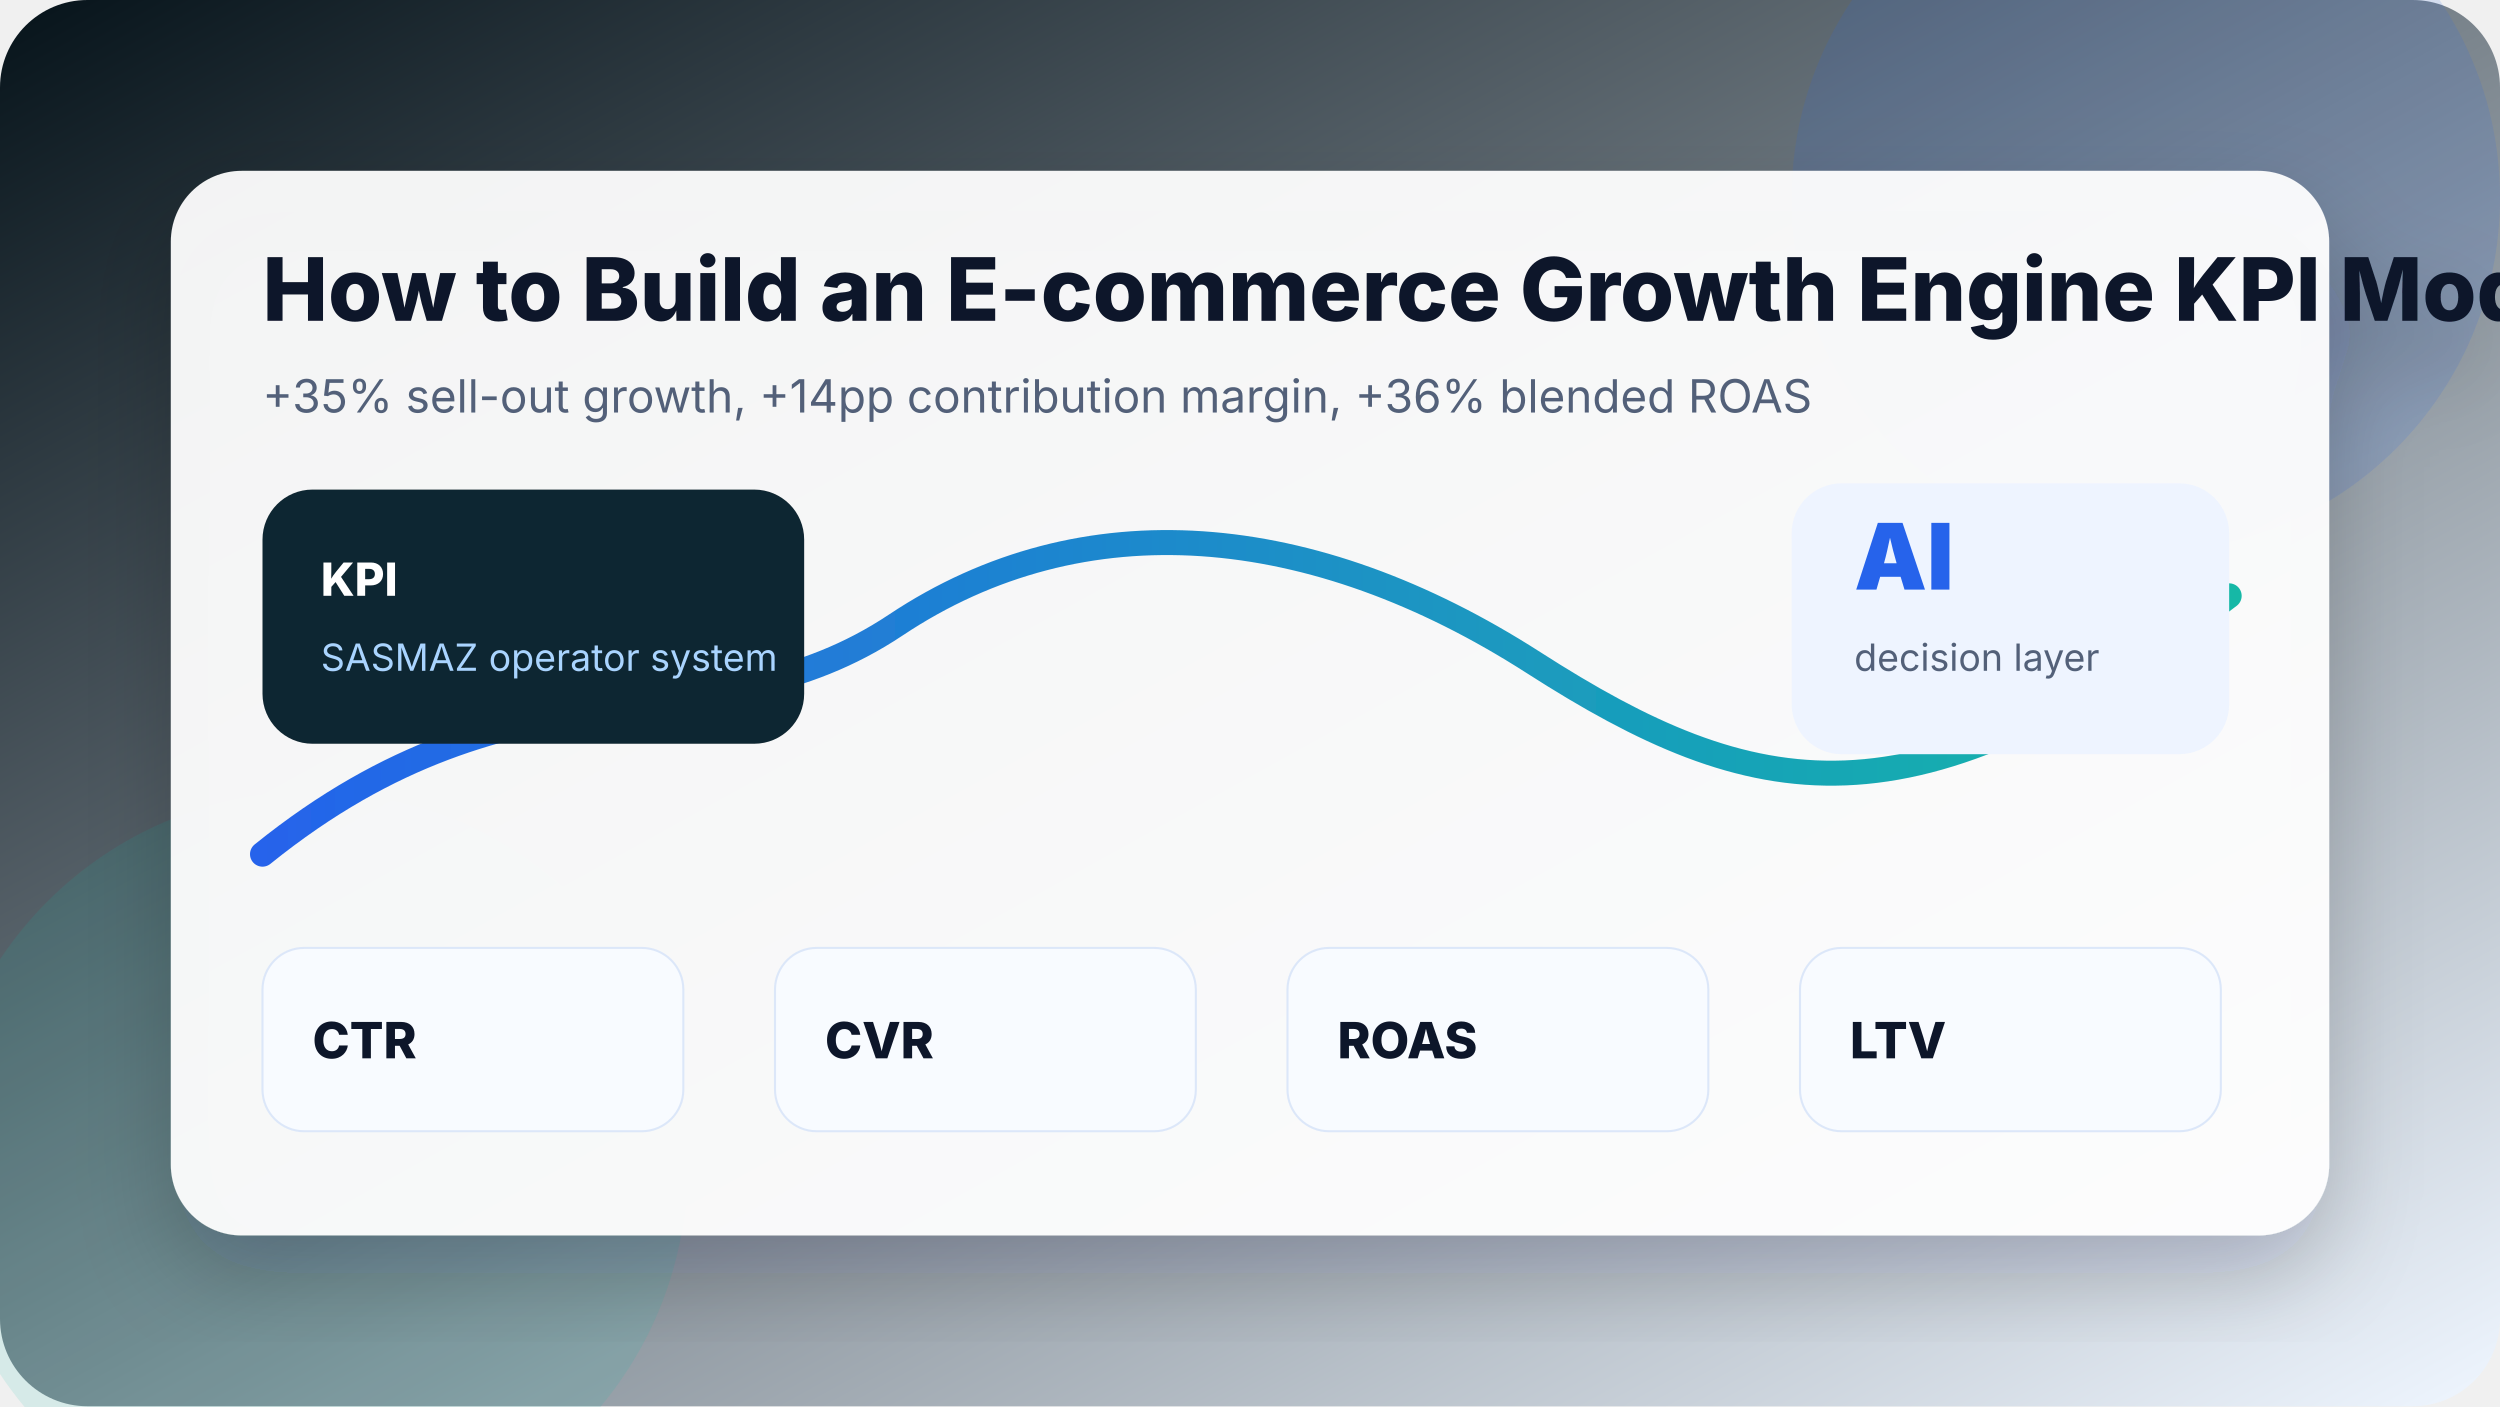
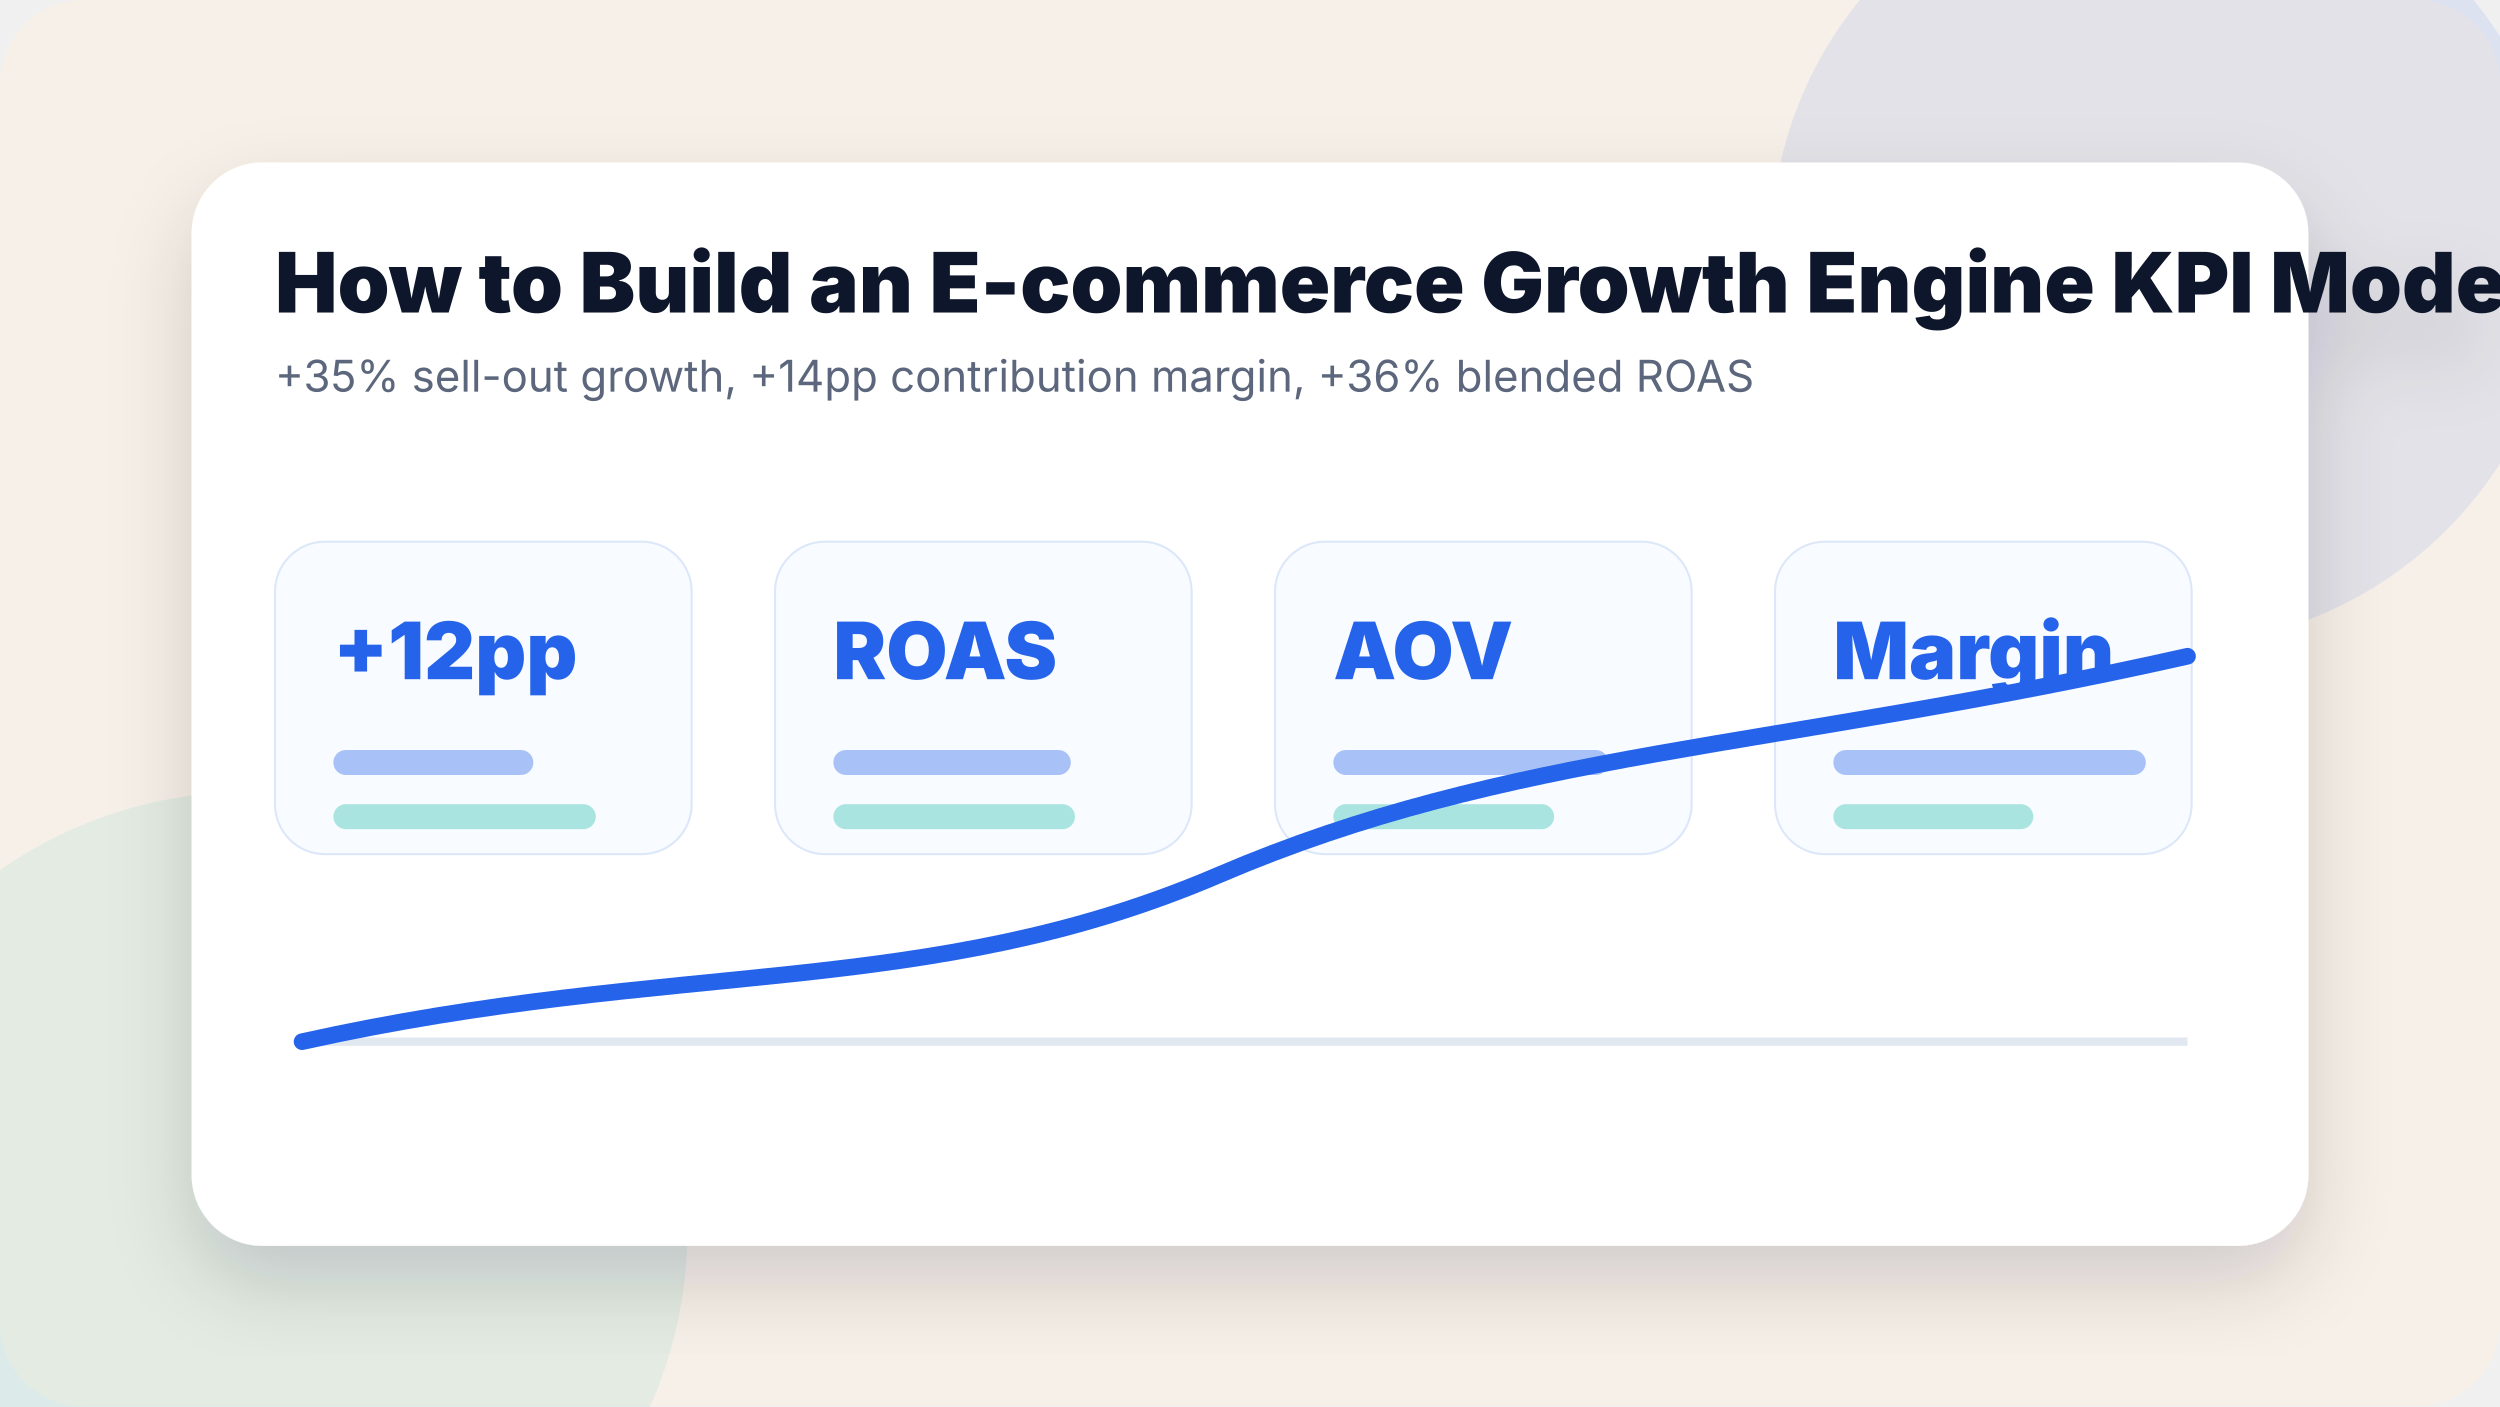
<svg xmlns="http://www.w3.org/2000/svg" width="1200" height="675" viewBox="0 0 1200 675">
  <defs>
-     <linearGradient id="bg" x1="0" x2="1" y1="0" y2="1">
-       <stop stop-color="#06131a" />
-       <stop offset="1" stop-color="#eff6ff" />
-     </linearGradient>
-     <linearGradient id="line" x1="0" x2="1">
-       <stop stop-color="#2563eb" />
-       <stop offset="1" stop-color="#14b8a6" />
-     </linearGradient>
    <filter id="shadow">
-       <feDropShadow dx="0" dy="20" stdDeviation="22" flood-color="#0f172a" flood-opacity="0.22" />
+       <feDropShadow dx="0" dy="18" stdDeviation="20" flood-color="#0f172a" flood-opacity="0.16" />
    </filter>
  </defs>
-   <rect width="1200" height="675" rx="42" fill="url(#bg)" />
-   <circle cx="1030" cy="95" r="170" fill="#2563eb" opacity="0.14" />
-   <circle cx="150" cy="560" r="180" fill="#14b8a6" opacity="0.12" />
+   <rect width="1200" height="675" rx="40" fill="#f7f0e8" />
+   <circle cx="1040" cy="120" r="190" fill="#2563eb" opacity="0.10" />
+   <circle cx="120" cy="590" r="210" fill="#14b8a6" opacity="0.09" />
  <g filter="url(#shadow)">
-     <rect x="82" y="82" width="1036" height="511" rx="34" fill="white" opacity="0.94" />
-     <text x="126" y="154" font-family="Inter, Arial" font-size="42" font-weight="800" fill="#0f172a">How to Build an E-commerce Growth Engine KPI Model</text>
-     <text x="126" y="198" font-family="Inter, Arial" font-size="22" fill="#526179">+35% sell-out growth, +14pp contribution margin, +36% blended ROAS</text>
-     <path d="M126 410 C250 310 340 360 430 300 S630 250 736 318 S918 402 1070 286" fill="none" stroke="url(#line)" stroke-width="12" stroke-linecap="round" />
-     <rect x="126" y="455" width="202" height="88" rx="20" fill="#f8fbff" stroke="#dce7f9" />
-     <text x="150" y="508" font-family="Inter, Arial" font-size="24" font-weight="800" fill="#0f172a">CTR</text>
-     <rect x="372" y="455" width="202" height="88" rx="20" fill="#f8fbff" stroke="#dce7f9" />
-     <text x="396" y="508" font-family="Inter, Arial" font-size="24" font-weight="800" fill="#0f172a">CVR</text>
-     <rect x="618" y="455" width="202" height="88" rx="20" fill="#f8fbff" stroke="#dce7f9" />
-     <text x="642" y="508" font-family="Inter, Arial" font-size="24" font-weight="800" fill="#0f172a">ROAS</text>
-     <rect x="864" y="455" width="202" height="88" rx="20" fill="#f8fbff" stroke="#dce7f9" />
-     <text x="888" y="508" font-family="Inter, Arial" font-size="24" font-weight="800" fill="#0f172a">LTV</text>
-     <rect x="126" y="235" width="260" height="122" rx="24" fill="#0f2530" />
-     <text x="154" y="286" font-family="Inter, Arial" font-size="22" font-weight="800" fill="white">KPI</text>
-     <text x="154" y="322" font-family="Inter, Arial" font-size="18" fill="#a9d4ff">SASMAZ operator system</text>
-     <rect x="860" y="232" width="210" height="130" rx="24" fill="#eef4ff" />
-     <text x="890" y="283" font-family="Inter, Arial" font-size="44" font-weight="900" fill="#2563eb">AI</text>
-     <text x="890" y="322" font-family="Inter, Arial" font-size="18" fill="#526179">decision layer</text>
+     <rect x="92" y="78" width="1016" height="520" rx="34" fill="#ffffff" />
+     <text x="132" y="150" font-family="Inter, Arial" font-size="40" font-weight="900" fill="#0f172a">How to Build an E-commerce Growth Engine KPI Model</text>
+     <text x="132" y="188" font-family="Inter, Arial" font-size="21" fill="#5b667b">+35% sell-out growth, +14pp contribution margin, +36% blended ROAS</text>
+     <rect x="132" y="260" width="200" height="150" rx="24" fill="#f8fbff" stroke="#dce7f9" />
+     <text x="160" y="326" font-family="Inter, Arial" font-size="38" font-weight="900" fill="#2563eb">+12pp</text>
+     <rect x="160" y="360" width="96" height="12" rx="6" fill="#2563eb" opacity="0.38" />
+     <rect x="160" y="386" width="126" height="12" rx="6" fill="#14b8a6" opacity="0.34" />
+     <rect x="372" y="260" width="200" height="150" rx="24" fill="#f8fbff" stroke="#dce7f9" />
+     <text x="400" y="326" font-family="Inter, Arial" font-size="38" font-weight="900" fill="#2563eb">ROAS</text>
+     <rect x="400" y="360" width="114" height="12" rx="6" fill="#2563eb" opacity="0.38" />
+     <rect x="400" y="386" width="116" height="12" rx="6" fill="#14b8a6" opacity="0.34" />
+     <rect x="612" y="260" width="200" height="150" rx="24" fill="#f8fbff" stroke="#dce7f9" />
+     <text x="640" y="326" font-family="Inter, Arial" font-size="38" font-weight="900" fill="#2563eb">AOV</text>
+     <rect x="640" y="360" width="132" height="12" rx="6" fill="#2563eb" opacity="0.38" />
+     <rect x="640" y="386" width="106" height="12" rx="6" fill="#14b8a6" opacity="0.34" />
+     <rect x="852" y="260" width="200" height="150" rx="24" fill="#f8fbff" stroke="#dce7f9" />
+     <text x="880" y="326" font-family="Inter, Arial" font-size="38" font-weight="900" fill="#2563eb">Margin</text>
+     <rect x="880" y="360" width="150" height="12" rx="6" fill="#2563eb" opacity="0.38" />
+     <rect x="880" y="386" width="96" height="12" rx="6" fill="#14b8a6" opacity="0.34" />
+     <path d="M145 500 L1050 500" stroke="#e2e8f0" stroke-width="4" />
+     <path d="M145 500 C325 460 445 480 585 420 S850 360 1050 315" fill="none" stroke="#2563eb" stroke-width="8" stroke-linecap="round" />
  </g>
</svg>
